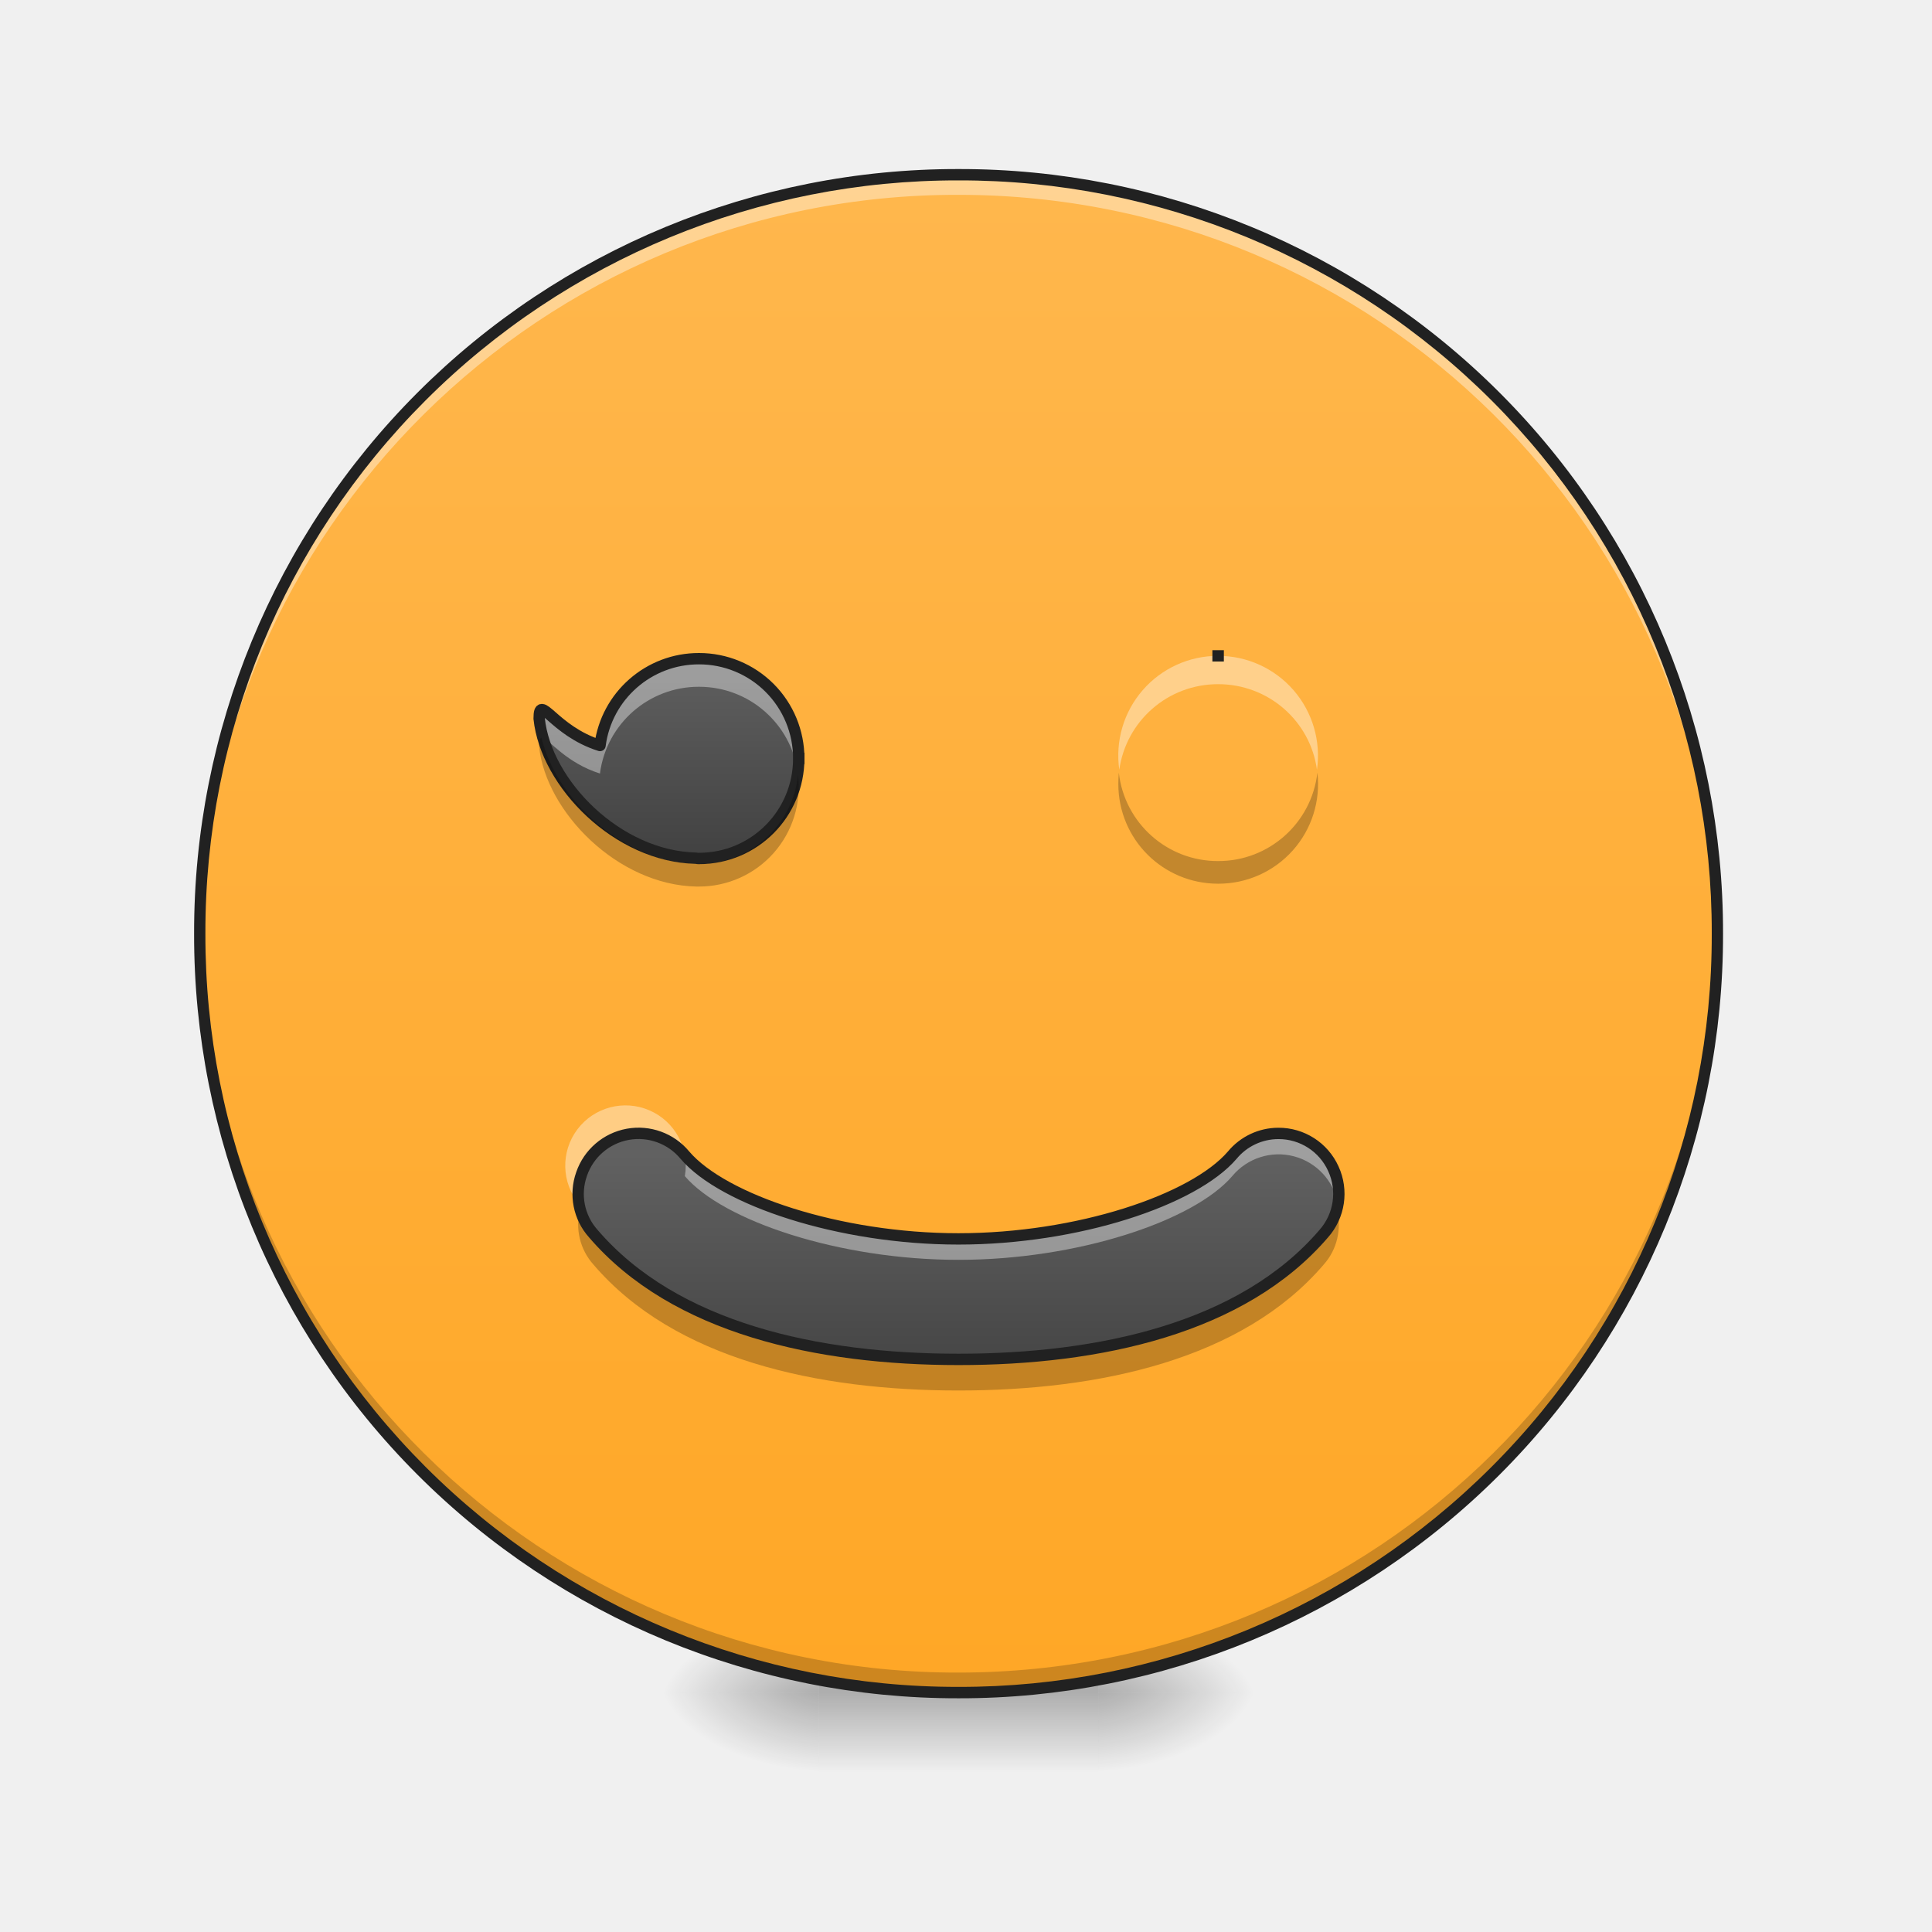
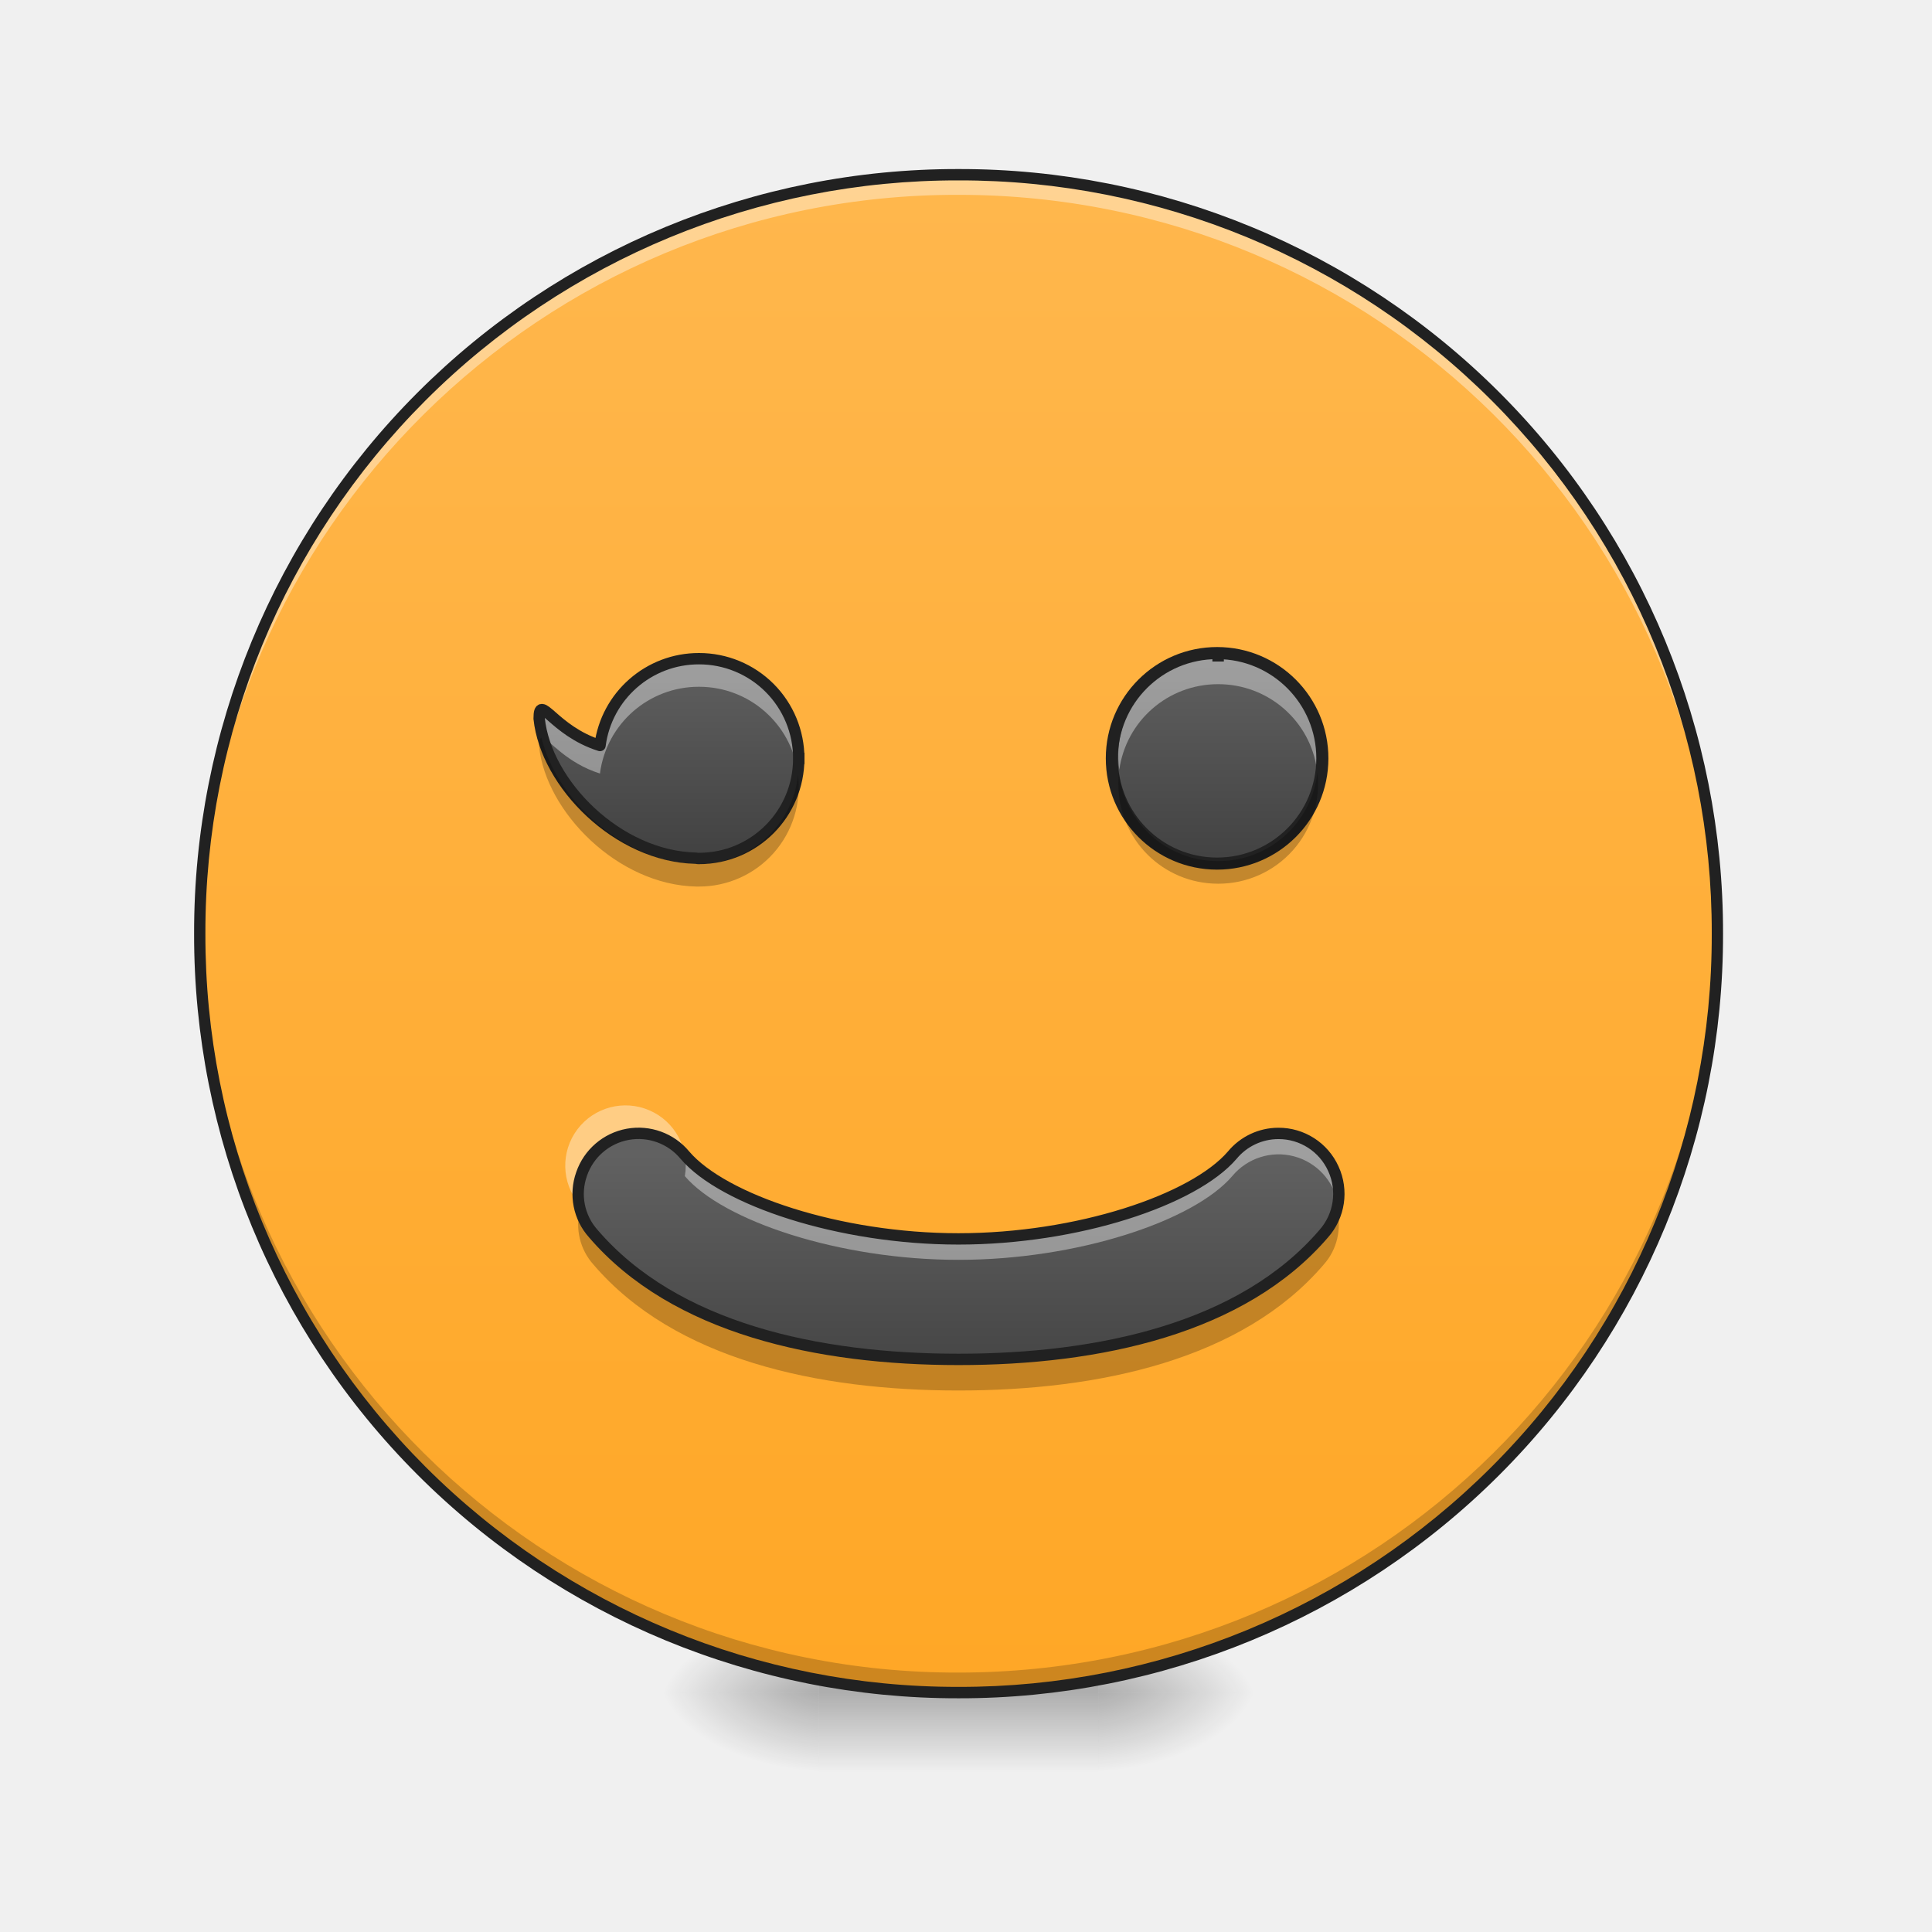
- <svg xmlns="http://www.w3.org/2000/svg" width="32pt" height="32pt" viewBox="0 0 32 32">
-   <defs>
+ <svg xmlns="http://www.w3.org/2000/svg" width="32" height="32" version="1.1" id="svg97">
+   <defs id="defs55">
    <radialGradient id="a" gradientUnits="userSpaceOnUse" cx="450.909" cy="189.579" fx="450.909" fy="189.579" r="21.167" gradientTransform="matrix(0 -.07813 -.14064 0 44.523 63.595)">
-       <stop offset="0" stop-opacity=".314" />
-       <stop offset=".222" stop-opacity=".275" />
-       <stop offset="1" stop-opacity="0" />
+       <stop offset="0" stop-opacity=".314" id="stop2" />
+       <stop offset=".222" stop-opacity=".275" id="stop4" />
+       <stop offset="1" stop-opacity="0" id="stop6" />
    </radialGradient>
    <radialGradient id="b" gradientUnits="userSpaceOnUse" cx="450.909" cy="189.579" fx="450.909" fy="189.579" r="21.167" gradientTransform="matrix(0 .07813 .14064 0 -12.77 -7.527)">
-       <stop offset="0" stop-opacity=".314" />
-       <stop offset=".222" stop-opacity=".275" />
-       <stop offset="1" stop-opacity="0" />
+       <stop offset="0" stop-opacity=".314" id="stop9" />
+       <stop offset=".222" stop-opacity=".275" id="stop11" />
+       <stop offset="1" stop-opacity="0" id="stop13" />
    </radialGradient>
    <radialGradient id="c" gradientUnits="userSpaceOnUse" cx="450.909" cy="189.579" fx="450.909" fy="189.579" r="21.167" gradientTransform="matrix(0 -.07813 .14064 0 -12.77 63.595)">
-       <stop offset="0" stop-opacity=".314" />
-       <stop offset=".222" stop-opacity=".275" />
-       <stop offset="1" stop-opacity="0" />
+       <stop offset="0" stop-opacity=".314" id="stop16" />
+       <stop offset=".222" stop-opacity=".275" id="stop18" />
+       <stop offset="1" stop-opacity="0" id="stop20" />
    </radialGradient>
    <radialGradient id="d" gradientUnits="userSpaceOnUse" cx="450.909" cy="189.579" fx="450.909" fy="189.579" r="21.167" gradientTransform="matrix(0 .07813 -.14064 0 44.523 -7.527)">
-       <stop offset="0" stop-opacity=".314" />
-       <stop offset=".222" stop-opacity=".275" />
-       <stop offset="1" stop-opacity="0" />
+       <stop offset="0" stop-opacity=".314" id="stop23" />
+       <stop offset=".222" stop-opacity=".275" id="stop25" />
+       <stop offset="1" stop-opacity="0" id="stop27" />
    </radialGradient>
    <linearGradient id="e" gradientUnits="userSpaceOnUse" x1="255.323" y1="233.5" x2="255.323" y2="254.667" gradientTransform="matrix(.01336 0 0 .0625 12.465 13.439)">
-       <stop offset="0" stop-opacity=".275" />
-       <stop offset="1" stop-opacity="0" />
+       <stop offset="0" stop-opacity=".275" id="stop30" />
+       <stop offset="1" stop-opacity="0" id="stop32" />
    </linearGradient>
    <linearGradient id="f" gradientUnits="userSpaceOnUse" x1="254" y1="-168.667" x2="254" y2="233.5" gradientTransform="matrix(.0625 0 0 .0625 0 13.439)">
-       <stop offset="0" stop-color="#ffb74d" />
-       <stop offset="1" stop-color="#ffa726" />
+       <stop offset="0" stop-color="#ffb74d" id="stop35" />
+       <stop offset="1" stop-color="#ffa726" id="stop37" />
    </linearGradient>
    <linearGradient id="g" gradientUnits="userSpaceOnUse" x1="190.5" y1="30.968" x2="190.5" y2="-32.532" gradientTransform="matrix(.05209 0 0 .05209 1.654 12.529)">
-       <stop offset="0" stop-color="#424242" />
-       <stop offset="1" stop-color="#616161" />
+       <stop offset="0" stop-color="#424242" id="stop40" />
+       <stop offset="1" stop-color="#616161" id="stop42" />
    </linearGradient>
    <linearGradient id="h" gradientUnits="userSpaceOnUse" x1="196.85" y1="31.839" x2="196.85" y2="-31.661" gradientTransform="matrix(.05209 0 0 .05209 10.254 12.484)">
-       <stop offset="0" stop-color="#424242" />
-       <stop offset="1" stop-color="#616161" />
+       <stop offset="0" stop-color="#424242" id="stop45" />
+       <stop offset="1" stop-color="#616161" id="stop47" />
    </linearGradient>
    <linearGradient id="i" gradientUnits="userSpaceOnUse" x1="254" y1="159.417" x2="254" y2="95.917" gradientTransform="matrix(.0625 0 0 .0625 0 13.125)">
-       <stop offset="0" stop-color="#424242" />
-       <stop offset="1" stop-color="#616161" />
+       <stop offset="0" stop-color="#424242" id="stop50" />
+       <stop offset="1" stop-color="#616161" id="stop52" />
+     </linearGradient>
+     <linearGradient id="h-3" gradientUnits="userSpaceOnUse" x1="196.85" y1="31.839" x2="196.85" y2="-31.661" gradientTransform="matrix(0.05493002,0,0,0.05493002,9.696244,12.52541)">
+       <stop offset="0" stop-color="#424242" id="stop45-6" />
+       <stop offset="1" stop-color="#616161" id="stop47-7" />
    </linearGradient>
  </defs>
-   <path d="M18.191 28.035h2.649v-1.324H18.19zm0 0" fill="url(#a)" />
-   <path d="M13.563 28.035h-2.649v1.32h2.649zm0 0" fill="url(#b)" />
-   <path d="M13.563 28.035h-2.649v-1.324h2.649zm0 0" fill="url(#c)" />
-   <path d="M18.191 28.035h2.649v1.32H18.19zm0 0" fill="url(#d)" />
-   <path d="M13.563 27.703h4.628v1.652h-4.628zm0 0" fill="url(#e)" />
-   <path d="M15.875 2.895c6.941 0 12.57 5.628 12.57 12.57 0 6.941-5.629 12.57-12.57 12.57-6.941 0-12.566-5.629-12.566-12.57 0-6.942 5.625-12.57 12.566-12.57zm0 0" fill="url(#f)" />
-   <path d="M15.875 27.953c-6.96 0-12.566-5.61-12.566-12.57v-.125a12.54 12.54 0 0 0 12.566 12.445c6.922 0 12.504-5.539 12.57-12.445v.125c0 6.96-5.605 12.57-12.57 12.57zm0 0" fill-opacity=".196" />
-   <path d="M15.875 2.98A12.54 12.54 0 0 0 3.309 15.672 12.54 12.54 0 0 1 15.875 3.227c6.922 0 12.504 5.539 12.57 12.445v-.125A12.54 12.54 0 0 0 15.875 2.98zm0 0" fill="#fff" fill-opacity=".392" />
-   <path d="M15.875 2.8a12.638 12.638 0 0 0-12.66 12.665 12.638 12.638 0 0 0 12.66 12.664 12.64 12.64 0 0 0 12.664-12.664A12.64 12.64 0 0 0 15.875 2.8zm0 .188a12.447 12.447 0 0 1 12.477 12.477A12.447 12.447 0 0 1 15.875 27.94 12.446 12.446 0 0 1 3.402 15.465 12.446 12.446 0 0 1 15.875 2.988zm0 0" fill="#212121" />
-   <path d="M13.23 12.563a1.65 1.65 0 0 0-1.652-1.653 1.65 1.65 0 0 0-1.64 1.438c-.778-.246-1.008-.883-1.008-.446.113 1.078 1.297 2.286 2.601 2.313a.19.19 0 0 0 .047.004c.914 0 1.652-.739 1.652-1.656zm0 0" fill="url(#g)" />
-   <path d="M20.176 10.863a1.654 1.654 0 1 1 0 0zm0 0" fill="url(#h)" />
-   <path d="M20.176 10.863a1.651 1.651 0 0 0-1.637 1.887c.113-.805.8-1.418 1.637-1.418.836 0 1.527.613 1.637 1.418a1.652 1.652 0 0 0-1.637-1.887zm0 0" fill="#fff" fill-opacity=".392" />
-   <path d="M20.176 10.863a1.654 1.654 0 1 1 0 0zm0 0" fill="none" stroke-width=".188" stroke-linecap="square" stroke-linejoin="round" stroke="#212121" />
-   <path d="M11.578 10.91a1.65 1.65 0 0 0-1.64 1.438c-.778-.246-1.008-.883-1.008-.446.011.106.035.211.062.32.113.036.39.415.945.59a1.65 1.65 0 0 1 1.641-1.437c.836 0 1.524.617 1.637 1.422a1.65 1.65 0 0 0-1.637-1.887zm0 0" fill="#fff" fill-opacity=".392" />
-   <path d="M13.23 12.562a1.65 1.65 0 0 0-1.652-1.652 1.65 1.65 0 0 0-1.64 1.438c-.778-.246-1.008-.883-1.008-.446.113 1.078 1.297 2.286 2.601 2.313.016.004.032.004.047.004.914 0 1.652-.739 1.652-1.657zm0 0" fill="none" stroke-width=".188" stroke-linecap="square" stroke-linejoin="round" stroke="#212121" />
-   <path d="M21.172 18.773a.993.993 0 0 0-.762.36c-.637.742-2.562 1.387-4.535 1.387-1.969 0-3.898-.645-4.531-1.387a.997.997 0 0 0-1.711.312.985.985 0 0 0 .195.989c1.348 1.57 3.719 2.082 6.047 2.082 2.332 0 4.703-.512 6.05-2.082a.995.995 0 0 0 .16-1.075.994.994 0 0 0-.913-.586zm0 0" fill="url(#i)" />
-   <path d="M10.55 18.773a.995.995 0 0 0-.957 1.172.998.998 0 1 1 1.75-.465c.634.743 2.563 1.387 4.532 1.387 1.973 0 3.898-.644 4.535-1.387a.998.998 0 0 1 1.75.46c.05-.288-.031-.588-.223-.815a.988.988 0 0 0-.765-.352.993.993 0 0 0-.762.36c-.637.742-2.562 1.387-4.535 1.387-1.969 0-3.898-.645-4.531-1.387a1 1 0 0 0-.793-.36zm0 0" fill="#fff" fill-opacity=".392" />
-   <path d="M22.14 20.027a1.02 1.02 0 0 1-.214.407c-1.348 1.57-3.719 2.082-6.051 2.082-2.328 0-4.7-.512-6.047-2.082a.982.982 0 0 1-.219-.407.995.995 0 0 0 .22.918c1.347 1.575 3.718 2.086 6.046 2.086 2.332 0 4.703-.511 6.05-2.086.223-.25.302-.593.216-.918zm0 0" fill-opacity=".235" />
-   <path d="M21.172 18.773a.993.993 0 0 0-.762.36c-.637.742-2.562 1.387-4.535 1.387-1.969 0-3.898-.645-4.531-1.387a.997.997 0 0 0-1.711.312.985.985 0 0 0 .195.989c1.348 1.57 3.719 2.082 6.047 2.082 2.332 0 4.703-.512 6.05-2.082a.995.995 0 0 0 .16-1.075.994.994 0 0 0-.913-.586zm0 0" fill="none" stroke-width=".188" stroke-linecap="round" stroke-linejoin="round" stroke="#212121" />
-   <path d="M8.969 12.219c-.028.008-.04.05-.04.148.114 1.078 1.298 2.29 2.602 2.317h.047a1.65 1.65 0 0 0 1.64-1.844 1.648 1.648 0 0 1-1.64 1.469h-.047c-1.215-.028-2.324-1.079-2.562-2.09zm0 0M18.531 12.797c-.004.062-.008.125-.008.187 0 .918.739 1.653 1.653 1.653a1.649 1.649 0 0 0 1.644-1.84 1.65 1.65 0 0 1-1.644 1.465 1.65 1.65 0 0 1-1.645-1.465zm0 0" fill-opacity=".235" />
+   <path d="M18.191 28.035h2.649v-1.324H18.19zm0 0" fill="url(#a)" id="path57" />
+   <path d="M13.563 28.035h-2.649v1.32h2.649zm0 0" fill="url(#b)" id="path59" />
+   <path d="M13.563 28.035h-2.649v-1.324h2.649zm0 0" fill="url(#c)" id="path61" />
+   <path d="M18.191 28.035h2.649v1.32H18.19zm0 0" fill="url(#d)" id="path63" />
+   <path d="M13.563 27.703h4.628v1.652h-4.628zm0 0" fill="url(#e)" id="path65" />
+   <path d="M15.875 2.895c6.941 0 12.57 5.628 12.57 12.57 0 6.941-5.629 12.57-12.57 12.57-6.941 0-12.566-5.629-12.566-12.57 0-6.942 5.625-12.57 12.566-12.57zm0 0" fill="url(#f)" id="path67" />
+   <path style="fill:url(#h-3);stroke-width:1.406" d="m 20.161,10.817 a 1.743,1.743 0 1 1 -0.004,3.487 1.743,1.743 0 0 1 0.004,-3.487 z m 0,0" id="path77-5" />
+   <path d="M15.875 27.953c-6.96 0-12.566-5.61-12.566-12.57v-.125a12.54 12.54 0 0 0 12.566 12.445c6.922 0 12.504-5.539 12.57-12.445v.125c0 6.96-5.605 12.57-12.57 12.57zm0 0" fill-opacity=".196" id="path69" />
+   <path d="M15.875 2.98A12.54 12.54 0 0 0 3.309 15.672 12.54 12.54 0 0 1 15.875 3.227c6.922 0 12.504 5.539 12.57 12.445v-.125A12.54 12.54 0 0 0 15.875 2.98zm0 0" fill="#fff" fill-opacity=".392" id="path71" />
+   <path d="M15.875 2.8a12.638 12.638 0 0 0-12.66 12.665 12.638 12.638 0 0 0 12.66 12.664 12.64 12.64 0 0 0 12.664-12.664A12.64 12.64 0 0 0 15.875 2.8zm0 .188a12.447 12.447 0 0 1 12.477 12.477A12.447 12.447 0 0 1 15.875 27.94 12.446 12.446 0 0 1 3.402 15.465 12.446 12.446 0 0 1 15.875 2.988zm0 0" fill="#212121" id="path73" />
+   <path d="M13.23 12.563a1.65 1.65 0 0 0-1.652-1.653 1.65 1.65 0 0 0-1.64 1.438c-.778-.246-1.008-.883-1.008-.446.113 1.078 1.297 2.286 2.601 2.313a.19.19 0 0 0 .047.004c.914 0 1.652-.739 1.652-1.656zm0 0" fill="url(#g)" id="path75" />
+   <path d="M20.176 10.863a1.654 1.654 0 1 1 0 0zm0 0" fill="url(#h)" id="path77" />
+   <path d="M20.176 10.863a1.651 1.651 0 0 0-1.637 1.887c.113-.805.8-1.418 1.637-1.418.836 0 1.527.613 1.637 1.418a1.652 1.652 0 0 0-1.637-1.887zm0 0" fill="#fff" fill-opacity=".392" id="path79" />
+   <path d="M20.176 10.863a1.654 1.654 0 1 1 0 0zm0 0" fill="none" stroke-width=".188" stroke-linecap="square" stroke-linejoin="round" stroke="#212121" id="path81" />
+   <path d="M11.578 10.91a1.65 1.65 0 0 0-1.64 1.438c-.778-.246-1.008-.883-1.008-.446.011.106.035.211.062.32.113.036.39.415.945.59a1.65 1.65 0 0 1 1.641-1.437c.836 0 1.524.617 1.637 1.422a1.65 1.65 0 0 0-1.637-1.887zm0 0" fill="#fff" fill-opacity=".392" id="path83" />
+   <path d="M13.23 12.562a1.65 1.65 0 0 0-1.652-1.652 1.65 1.65 0 0 0-1.64 1.438c-.778-.246-1.008-.883-1.008-.446.113 1.078 1.297 2.286 2.601 2.313.016.004.032.004.047.004.914 0 1.652-.739 1.652-1.657zm0 0" fill="none" stroke-width=".188" stroke-linecap="square" stroke-linejoin="round" stroke="#212121" id="path85" />
+   <path d="M21.172 18.773a.993.993 0 0 0-.762.36c-.637.742-2.562 1.387-4.535 1.387-1.969 0-3.898-.645-4.531-1.387a.997.997 0 0 0-1.711.312.985.985 0 0 0 .195.989c1.348 1.57 3.719 2.082 6.047 2.082 2.332 0 4.703-.512 6.05-2.082a.995.995 0 0 0 .16-1.075.994.994 0 0 0-.913-.586zm0 0" fill="url(#i)" id="path87" />
+   <path d="M10.55 18.773a.995.995 0 0 0-.957 1.172.998.998 0 1 1 1.75-.465c.634.743 2.563 1.387 4.532 1.387 1.973 0 3.898-.644 4.535-1.387a.998.998 0 0 1 1.75.46c.05-.288-.031-.588-.223-.815a.988.988 0 0 0-.765-.352.993.993 0 0 0-.762.36c-.637.742-2.562 1.387-4.535 1.387-1.969 0-3.898-.645-4.531-1.387a1 1 0 0 0-.793-.36zm0 0" fill="#fff" fill-opacity=".392" id="path89" />
+   <path d="M22.14 20.027a1.02 1.02 0 0 1-.214.407c-1.348 1.57-3.719 2.082-6.051 2.082-2.328 0-4.7-.512-6.047-2.082a.982.982 0 0 1-.219-.407.995.995 0 0 0 .22.918c1.347 1.575 3.718 2.086 6.046 2.086 2.332 0 4.703-.511 6.05-2.086.223-.25.302-.593.216-.918zm0 0" fill-opacity=".235" id="path91" />
+   <path d="M21.172 18.773a.993.993 0 0 0-.762.36c-.637.742-2.562 1.387-4.535 1.387-1.969 0-3.898-.645-4.531-1.387a.997.997 0 0 0-1.711.312.985.985 0 0 0 .195.989c1.348 1.57 3.719 2.082 6.047 2.082 2.332 0 4.703-.512 6.05-2.082a.995.995 0 0 0 .16-1.075.994.994 0 0 0-.913-.586zm0 0" fill="none" stroke-width=".188" stroke-linecap="round" stroke-linejoin="round" stroke="#212121" id="path93" />
+   <path id="path920" d="m 20.161,10.817 a 1.743,1.743 0 1 1 -0.004,3.487 1.743,1.743 0 0 1 0.004,-3.487 z m 0,0" style="fill:none;stroke-width:0.2;stroke:#212121;stroke-opacity:1;stroke-miterlimit:4;stroke-dasharray:none" />
+   <path d="M8.969 12.219c-.028.008-.04.05-.04.148.114 1.078 1.298 2.29 2.602 2.317h.047a1.65 1.65 0 0 0 1.64-1.844 1.648 1.648 0 0 1-1.64 1.469h-.047c-1.215-.028-2.324-1.079-2.562-2.09zm0 0M18.531 12.797c-.004.062-.008.125-.008.187 0 .918.739 1.653 1.653 1.653a1.649 1.649 0 0 0 1.644-1.84 1.65 1.65 0 0 1-1.644 1.465 1.65 1.65 0 0 1-1.645-1.465zm0 0" fill-opacity=".235" id="path95" />
</svg>
